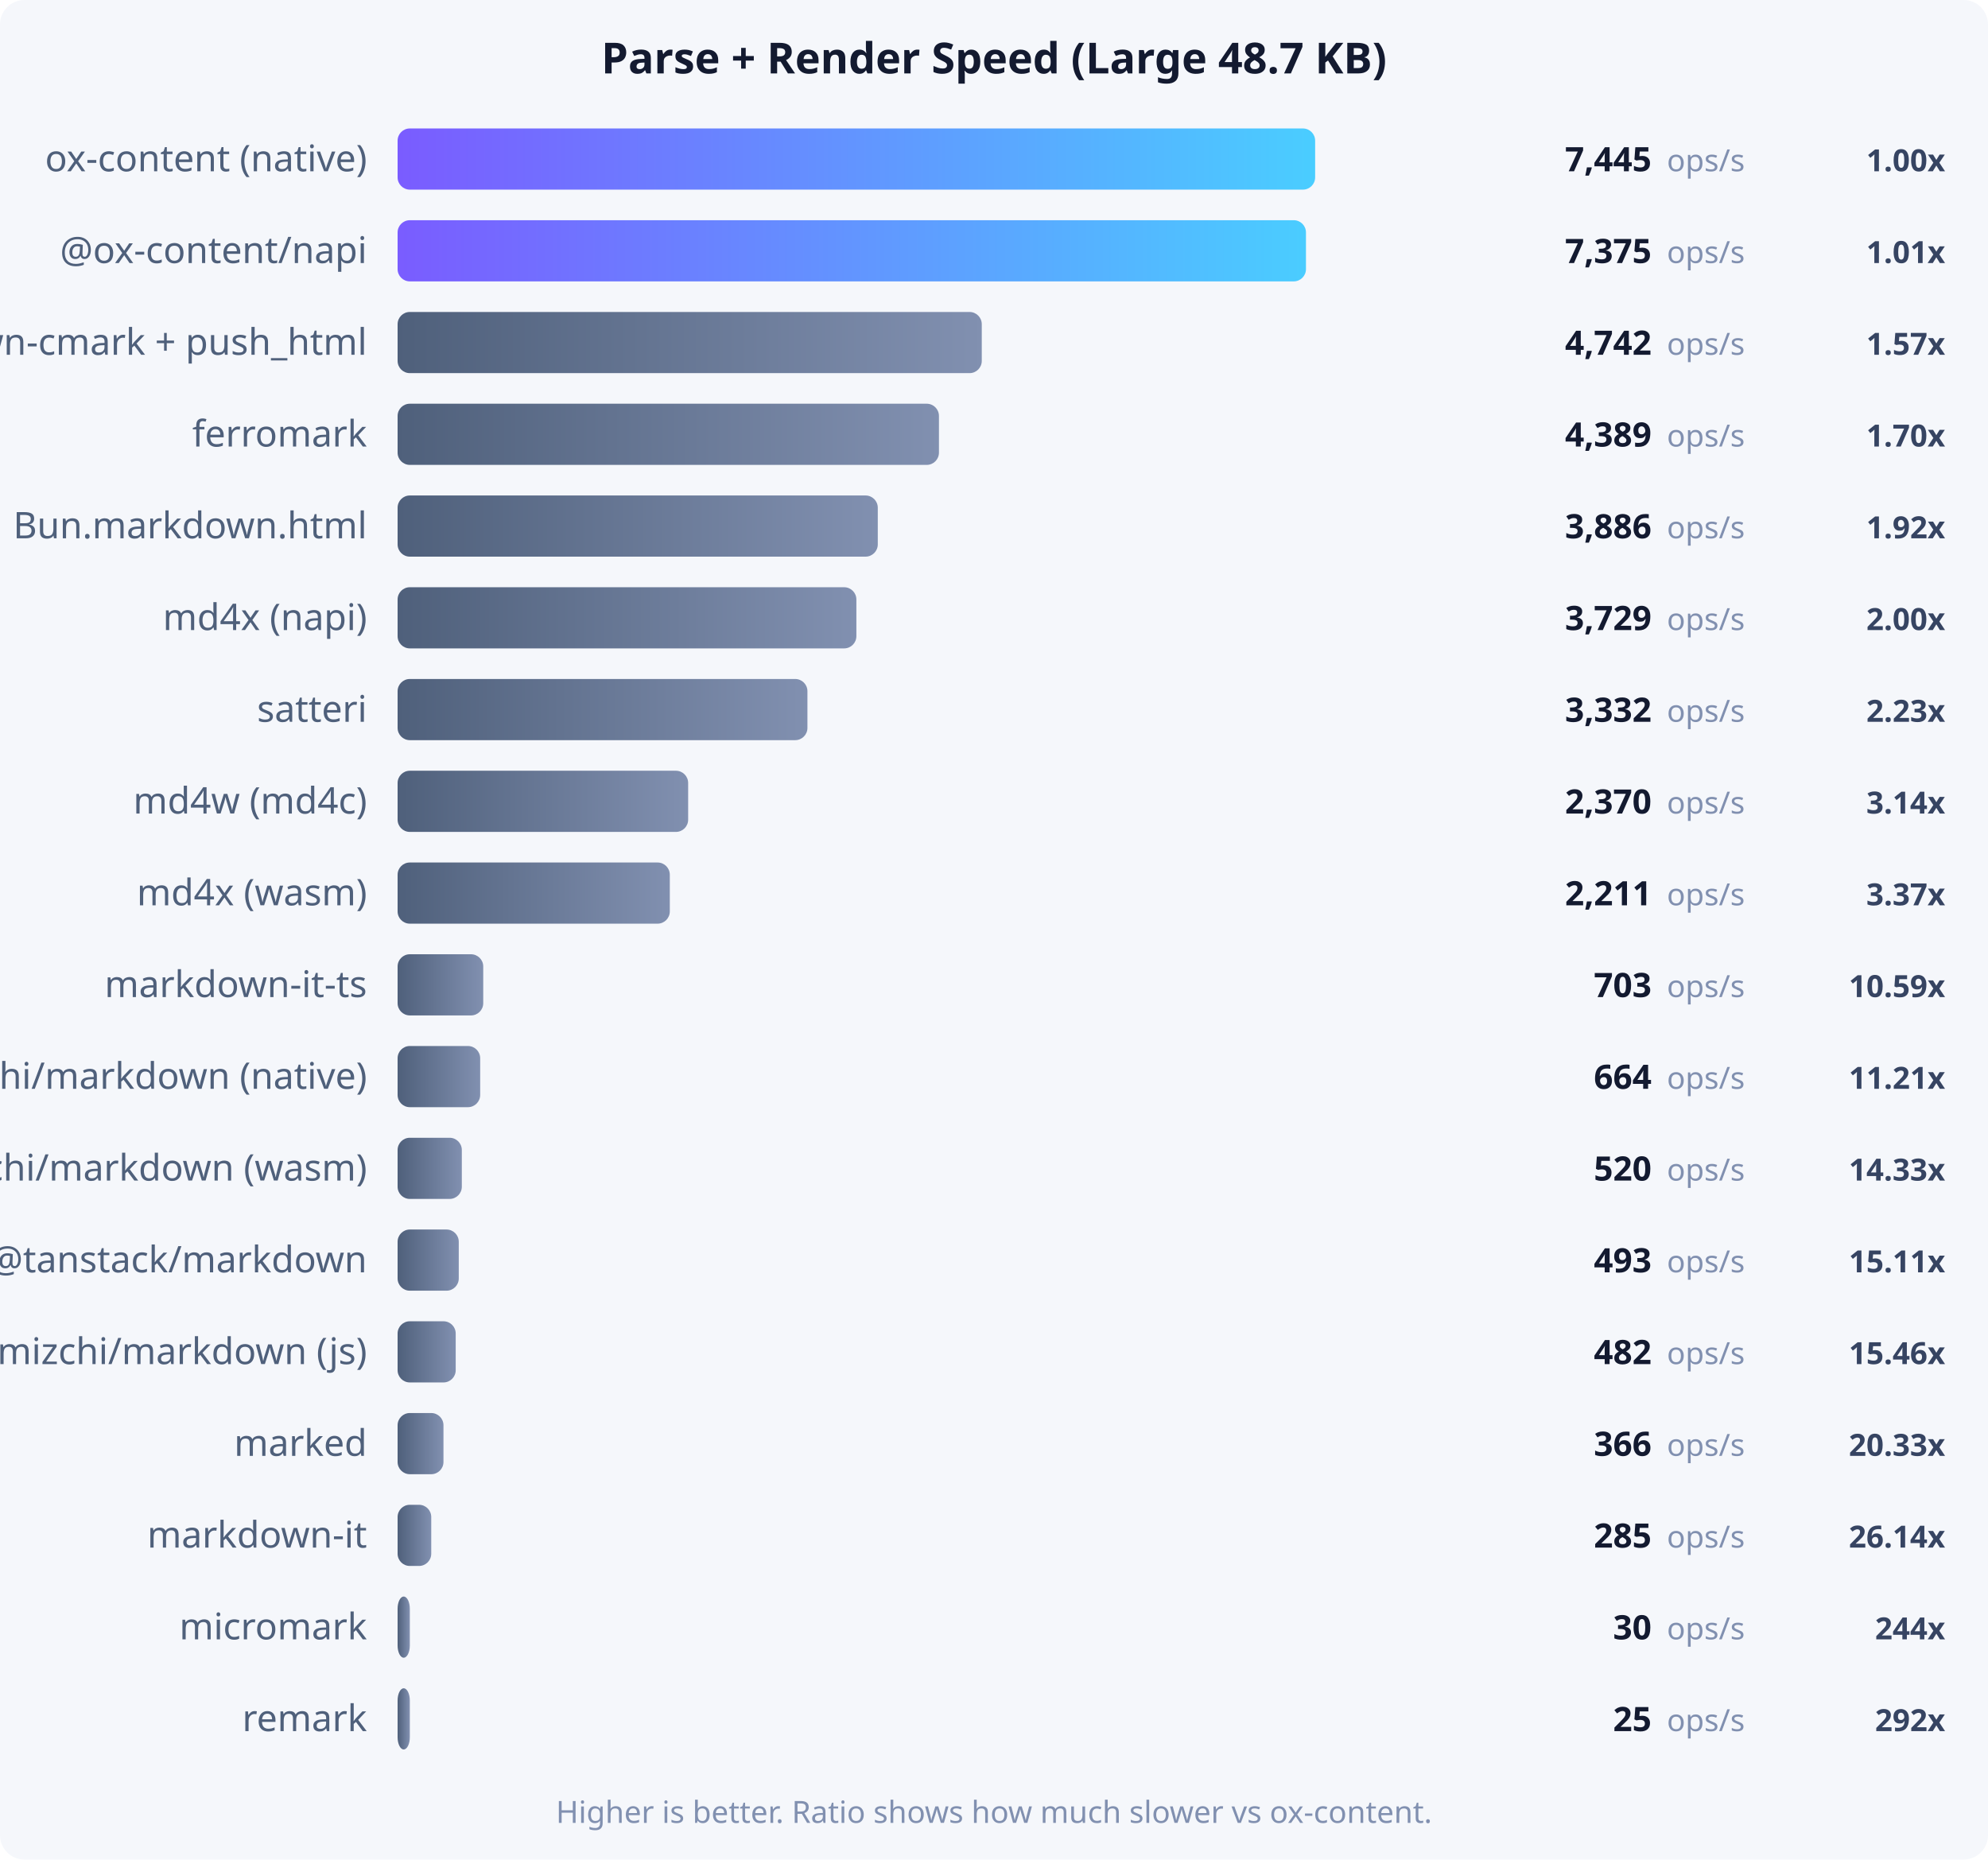
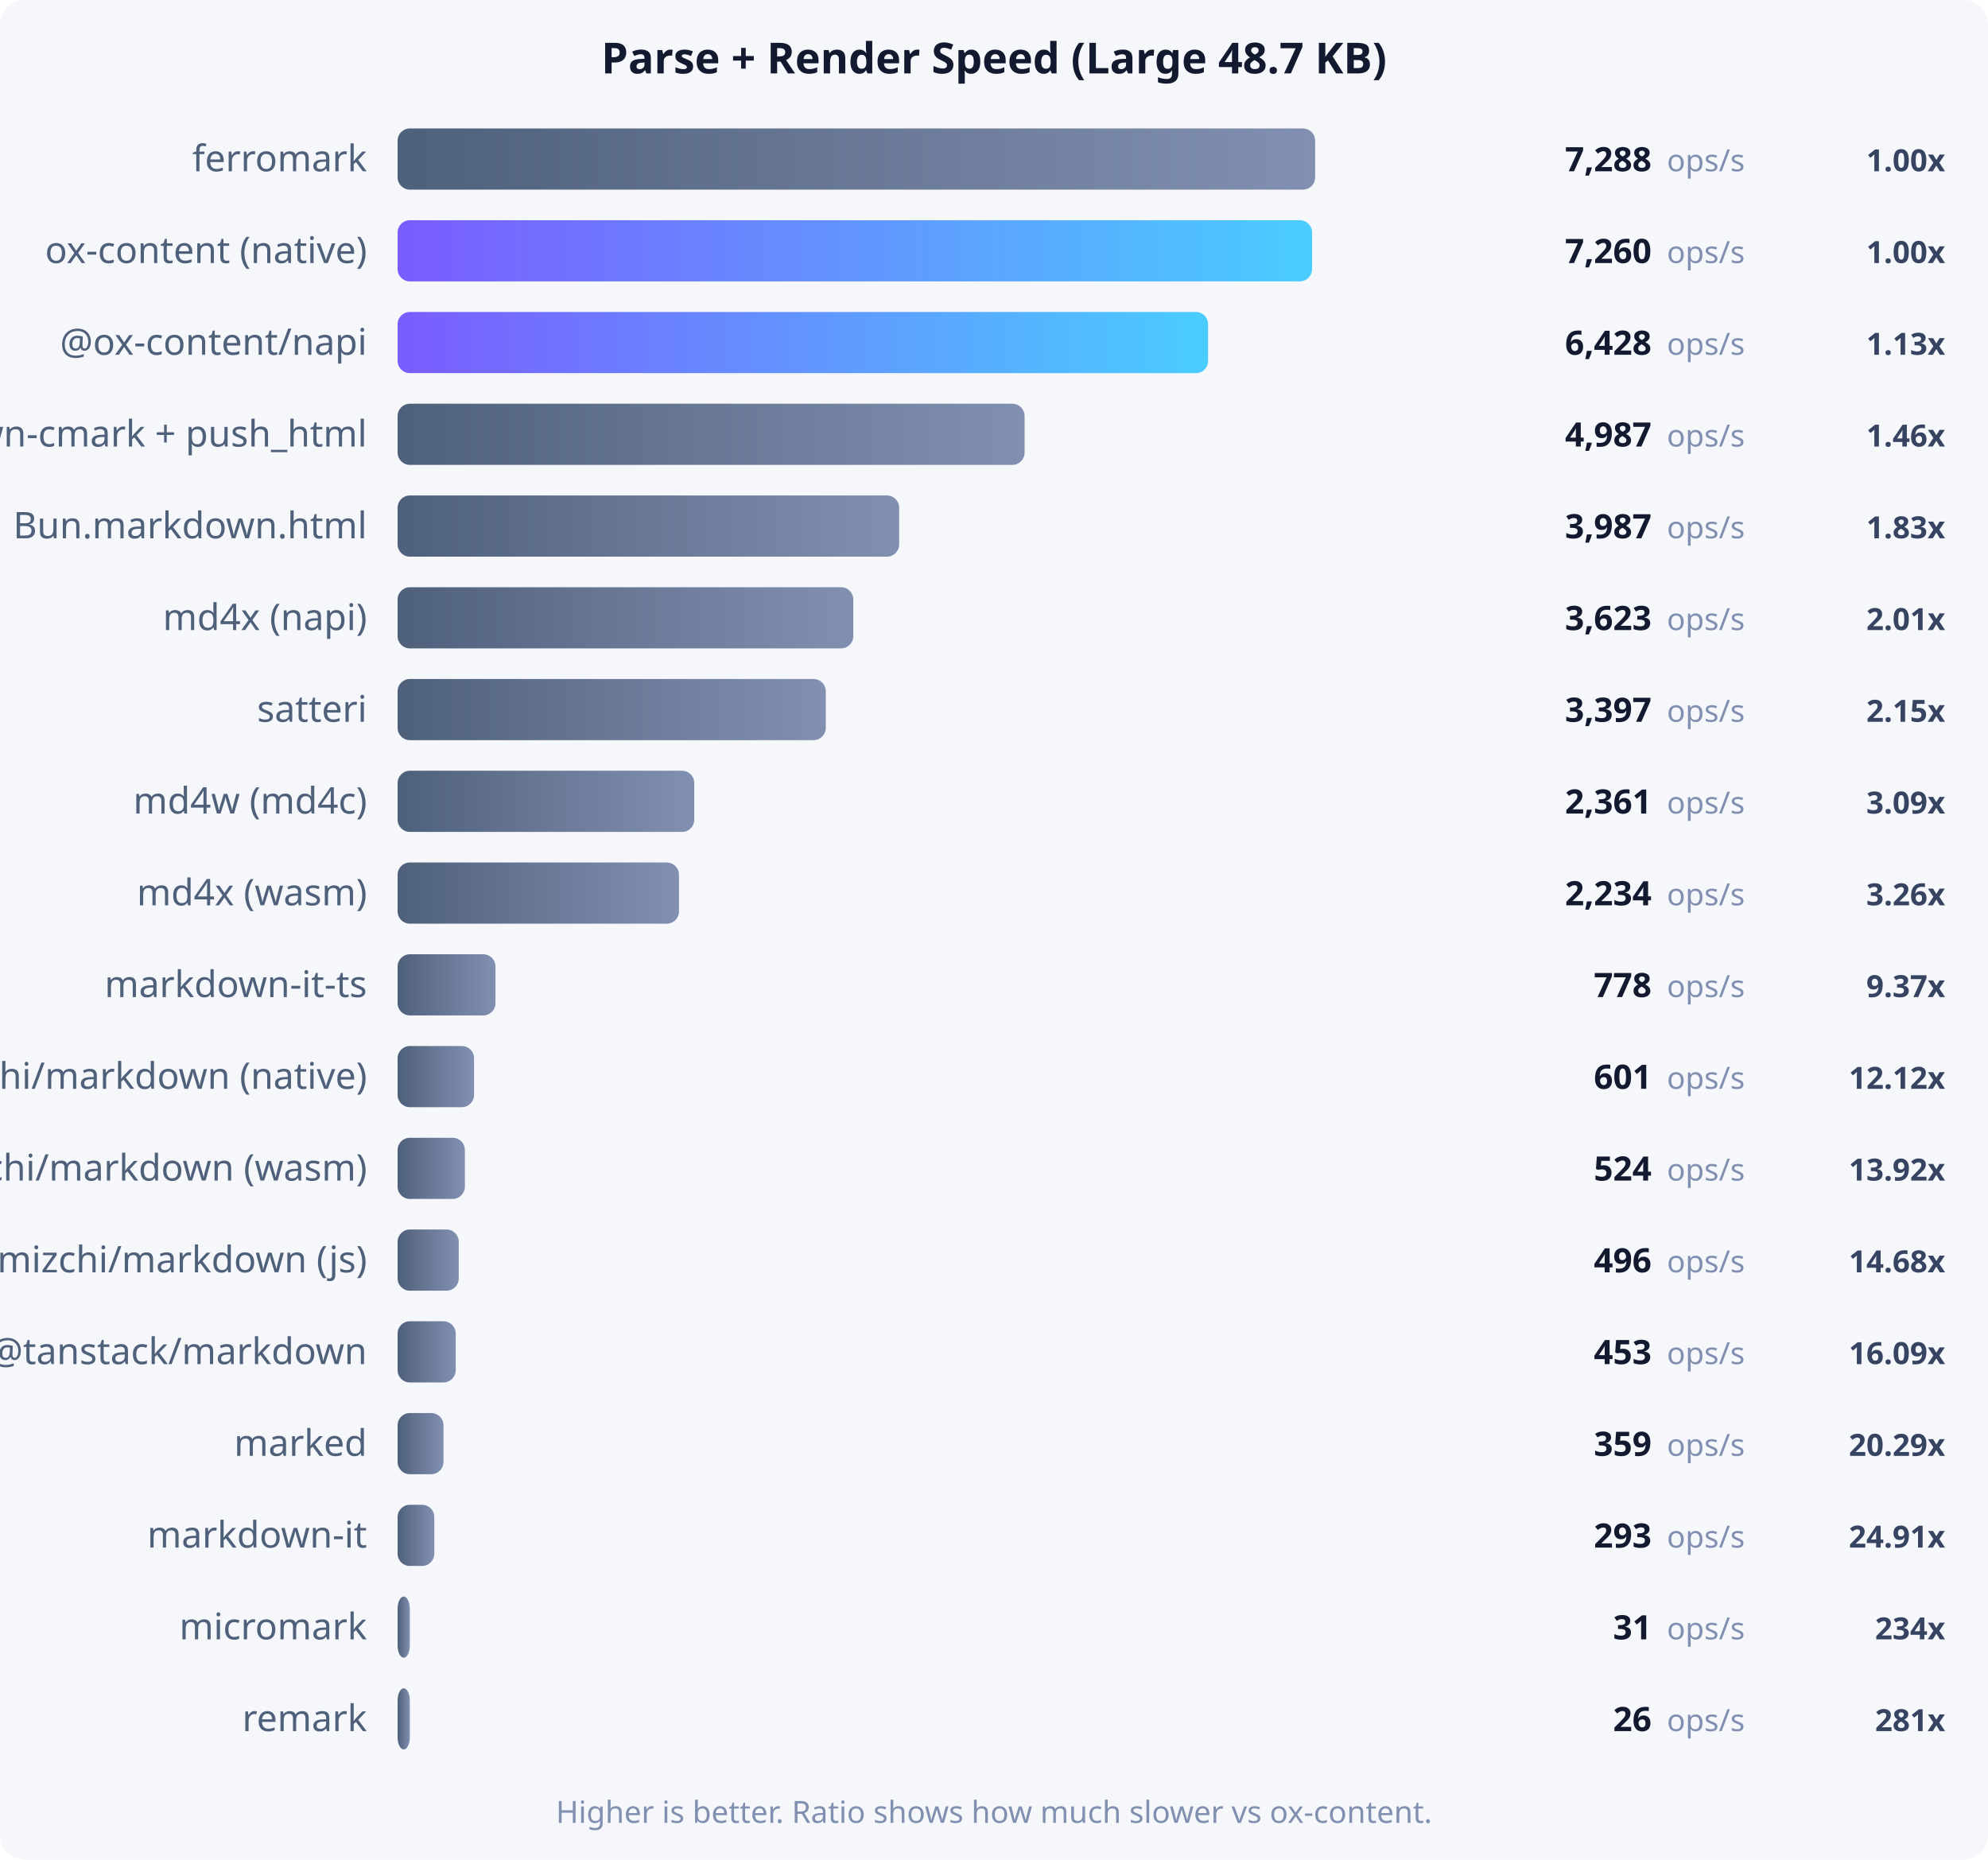
<svg xmlns="http://www.w3.org/2000/svg" viewBox="0 0 650 608">
  <defs>
    <linearGradient id="oxGrad" x1="0%" y1="0%" x2="100%" y2="0%">
      <stop offset="0%" style="stop-color:#7a5cff" />
      <stop offset="100%" style="stop-color:#4acdff" />
    </linearGradient>
    <linearGradient id="grayGrad" x1="0%" y1="0%" x2="100%" y2="0%">
      <stop offset="0%" style="stop-color:#4f607b" />
      <stop offset="100%" style="stop-color:#8190b0" />
    </linearGradient>
  </defs>
  <style>
    .title { font: bold 14px IBM Plex Sans, system-ui, sans-serif; fill: #131a30; }
    .label { font: 12px IBM Plex Sans, system-ui, sans-serif; fill: #4f607b; }
    .value { font: bold 11px IBM Plex Sans, system-ui, sans-serif; fill: #131a30; }
    .unit { font: 10px IBM Plex Sans, system-ui, sans-serif; fill: #8190b0; }
    .ratio { font: bold 10px IBM Plex Sans, system-ui, sans-serif; fill: #364462; }
  </style>
  <rect width="650" height="608" fill="#f5f7fb" rx="8" />
  <text x="325" y="24" text-anchor="middle" class="title">Parse + Render Speed (Large 48.7 KB)</text>
-   <text x="120" y="56" text-anchor="end" class="label">ox-content (native)</text>
-   <rect x="130" y="42" width="300" height="20" rx="4" fill="url(#oxGrad)" />
-   <text x="540" y="56" text-anchor="end" class="value">7,445</text>
+   <text x="120" y="56" text-anchor="end" class="label">ferromark</text>
+   <rect x="130" y="42" width="300" height="20" rx="4" fill="url(#grayGrad)" />
+   <text x="540" y="56" text-anchor="end" class="value">7,288</text>
  <text x="545" y="56" class="unit">ops/s</text>
  <text x="636" y="56" text-anchor="end" class="ratio">1.00x</text>
-   <text x="120" y="86" text-anchor="end" class="label">@ox-content/napi</text>
-   <rect x="130" y="72" width="297" height="20" rx="4" fill="url(#oxGrad)" />
-   <text x="540" y="86" text-anchor="end" class="value">7,375</text>
+   <text x="120" y="86" text-anchor="end" class="label">ox-content (native)</text>
+   <rect x="130" y="72" width="299" height="20" rx="4" fill="url(#oxGrad)" />
+   <text x="540" y="86" text-anchor="end" class="value">7,260</text>
  <text x="545" y="86" class="unit">ops/s</text>
-   <text x="636" y="86" text-anchor="end" class="ratio">1.01x</text>
-   <text x="120" y="116" text-anchor="end" class="label">pulldown-cmark + push_html</text>
-   <rect x="130" y="102" width="191" height="20" rx="4" fill="url(#grayGrad)" />
-   <text x="540" y="116" text-anchor="end" class="value">4,742</text>
+   <text x="636" y="86" text-anchor="end" class="ratio">1.00x</text>
+   <text x="120" y="116" text-anchor="end" class="label">@ox-content/napi</text>
+   <rect x="130" y="102" width="265" height="20" rx="4" fill="url(#oxGrad)" />
+   <text x="540" y="116" text-anchor="end" class="value">6,428</text>
  <text x="545" y="116" class="unit">ops/s</text>
-   <text x="636" y="116" text-anchor="end" class="ratio">1.57x</text>
-   <text x="120" y="146" text-anchor="end" class="label">ferromark</text>
-   <rect x="130" y="132" width="177" height="20" rx="4" fill="url(#grayGrad)" />
-   <text x="540" y="146" text-anchor="end" class="value">4,389</text>
+   <text x="636" y="116" text-anchor="end" class="ratio">1.13x</text>
+   <text x="120" y="146" text-anchor="end" class="label">pulldown-cmark + push_html</text>
+   <rect x="130" y="132" width="205" height="20" rx="4" fill="url(#grayGrad)" />
+   <text x="540" y="146" text-anchor="end" class="value">4,987</text>
  <text x="545" y="146" class="unit">ops/s</text>
-   <text x="636" y="146" text-anchor="end" class="ratio">1.70x</text>
+   <text x="636" y="146" text-anchor="end" class="ratio">1.46x</text>
  <text x="120" y="176" text-anchor="end" class="label">Bun.markdown.html</text>
-   <rect x="130" y="162" width="157" height="20" rx="4" fill="url(#grayGrad)" />
-   <text x="540" y="176" text-anchor="end" class="value">3,886</text>
+   <rect x="130" y="162" width="164" height="20" rx="4" fill="url(#grayGrad)" />
+   <text x="540" y="176" text-anchor="end" class="value">3,987</text>
  <text x="545" y="176" class="unit">ops/s</text>
-   <text x="636" y="176" text-anchor="end" class="ratio">1.92x</text>
+   <text x="636" y="176" text-anchor="end" class="ratio">1.83x</text>
  <text x="120" y="206" text-anchor="end" class="label">md4x (napi)</text>
-   <rect x="130" y="192" width="150" height="20" rx="4" fill="url(#grayGrad)" />
-   <text x="540" y="206" text-anchor="end" class="value">3,729</text>
+   <rect x="130" y="192" width="149" height="20" rx="4" fill="url(#grayGrad)" />
+   <text x="540" y="206" text-anchor="end" class="value">3,623</text>
  <text x="545" y="206" class="unit">ops/s</text>
-   <text x="636" y="206" text-anchor="end" class="ratio">2.00x</text>
+   <text x="636" y="206" text-anchor="end" class="ratio">2.01x</text>
  <text x="120" y="236" text-anchor="end" class="label">satteri</text>
-   <rect x="130" y="222" width="134" height="20" rx="4" fill="url(#grayGrad)" />
-   <text x="540" y="236" text-anchor="end" class="value">3,332</text>
+   <rect x="130" y="222" width="140" height="20" rx="4" fill="url(#grayGrad)" />
+   <text x="540" y="236" text-anchor="end" class="value">3,397</text>
  <text x="545" y="236" class="unit">ops/s</text>
-   <text x="636" y="236" text-anchor="end" class="ratio">2.23x</text>
+   <text x="636" y="236" text-anchor="end" class="ratio">2.15x</text>
  <text x="120" y="266" text-anchor="end" class="label">md4w (md4c)</text>
-   <rect x="130" y="252" width="95" height="20" rx="4" fill="url(#grayGrad)" />
-   <text x="540" y="266" text-anchor="end" class="value">2,370</text>
+   <rect x="130" y="252" width="97" height="20" rx="4" fill="url(#grayGrad)" />
+   <text x="540" y="266" text-anchor="end" class="value">2,361</text>
  <text x="545" y="266" class="unit">ops/s</text>
-   <text x="636" y="266" text-anchor="end" class="ratio">3.14x</text>
+   <text x="636" y="266" text-anchor="end" class="ratio">3.09x</text>
  <text x="120" y="296" text-anchor="end" class="label">md4x (wasm)</text>
-   <rect x="130" y="282" width="89" height="20" rx="4" fill="url(#grayGrad)" />
-   <text x="540" y="296" text-anchor="end" class="value">2,211</text>
+   <rect x="130" y="282" width="92" height="20" rx="4" fill="url(#grayGrad)" />
+   <text x="540" y="296" text-anchor="end" class="value">2,234</text>
  <text x="545" y="296" class="unit">ops/s</text>
-   <text x="636" y="296" text-anchor="end" class="ratio">3.37x</text>
+   <text x="636" y="296" text-anchor="end" class="ratio">3.26x</text>
  <text x="120" y="326" text-anchor="end" class="label">markdown-it-ts</text>
-   <rect x="130" y="312" width="28" height="20" rx="4" fill="url(#grayGrad)" />
-   <text x="540" y="326" text-anchor="end" class="value">703</text>
+   <rect x="130" y="312" width="32" height="20" rx="4" fill="url(#grayGrad)" />
+   <text x="540" y="326" text-anchor="end" class="value">778</text>
  <text x="545" y="326" class="unit">ops/s</text>
-   <text x="636" y="326" text-anchor="end" class="ratio">10.59x</text>
+   <text x="636" y="326" text-anchor="end" class="ratio">9.37x</text>
  <text x="120" y="356" text-anchor="end" class="label">@mizchi/markdown (native)</text>
-   <rect x="130" y="342" width="27" height="20" rx="4" fill="url(#grayGrad)" />
-   <text x="540" y="356" text-anchor="end" class="value">664</text>
+   <rect x="130" y="342" width="25" height="20" rx="4" fill="url(#grayGrad)" />
+   <text x="540" y="356" text-anchor="end" class="value">601</text>
  <text x="545" y="356" class="unit">ops/s</text>
-   <text x="636" y="356" text-anchor="end" class="ratio">11.21x</text>
+   <text x="636" y="356" text-anchor="end" class="ratio">12.12x</text>
  <text x="120" y="386" text-anchor="end" class="label">@mizchi/markdown (wasm)</text>
-   <rect x="130" y="372" width="21" height="20" rx="4" fill="url(#grayGrad)" />
-   <text x="540" y="386" text-anchor="end" class="value">520</text>
+   <rect x="130" y="372" width="22" height="20" rx="4" fill="url(#grayGrad)" />
+   <text x="540" y="386" text-anchor="end" class="value">524</text>
  <text x="545" y="386" class="unit">ops/s</text>
-   <text x="636" y="386" text-anchor="end" class="ratio">14.33x</text>
-   <text x="120" y="416" text-anchor="end" class="label">@tanstack/markdown</text>
+   <text x="636" y="386" text-anchor="end" class="ratio">13.92x</text>
+   <text x="120" y="416" text-anchor="end" class="label">@mizchi/markdown (js)</text>
  <rect x="130" y="402" width="20" height="20" rx="4" fill="url(#grayGrad)" />
-   <text x="540" y="416" text-anchor="end" class="value">493</text>
+   <text x="540" y="416" text-anchor="end" class="value">496</text>
  <text x="545" y="416" class="unit">ops/s</text>
-   <text x="636" y="416" text-anchor="end" class="ratio">15.11x</text>
-   <text x="120" y="446" text-anchor="end" class="label">@mizchi/markdown (js)</text>
+   <text x="636" y="416" text-anchor="end" class="ratio">14.68x</text>
+   <text x="120" y="446" text-anchor="end" class="label">@tanstack/markdown</text>
  <rect x="130" y="432" width="19" height="20" rx="4" fill="url(#grayGrad)" />
-   <text x="540" y="446" text-anchor="end" class="value">482</text>
+   <text x="540" y="446" text-anchor="end" class="value">453</text>
  <text x="545" y="446" class="unit">ops/s</text>
-   <text x="636" y="446" text-anchor="end" class="ratio">15.46x</text>
+   <text x="636" y="446" text-anchor="end" class="ratio">16.09x</text>
  <text x="120" y="476" text-anchor="end" class="label">marked</text>
  <rect x="130" y="462" width="15" height="20" rx="4" fill="url(#grayGrad)" />
-   <text x="540" y="476" text-anchor="end" class="value">366</text>
+   <text x="540" y="476" text-anchor="end" class="value">359</text>
  <text x="545" y="476" class="unit">ops/s</text>
-   <text x="636" y="476" text-anchor="end" class="ratio">20.33x</text>
+   <text x="636" y="476" text-anchor="end" class="ratio">20.29x</text>
  <text x="120" y="506" text-anchor="end" class="label">markdown-it</text>
-   <rect x="130" y="492" width="11" height="20" rx="4" fill="url(#grayGrad)" />
-   <text x="540" y="506" text-anchor="end" class="value">285</text>
+   <rect x="130" y="492" width="12" height="20" rx="4" fill="url(#grayGrad)" />
+   <text x="540" y="506" text-anchor="end" class="value">293</text>
  <text x="545" y="506" class="unit">ops/s</text>
-   <text x="636" y="506" text-anchor="end" class="ratio">26.14x</text>
+   <text x="636" y="506" text-anchor="end" class="ratio">24.91x</text>
  <text x="120" y="536" text-anchor="end" class="label">micromark</text>
  <rect x="130" y="522" width="4" height="20" rx="4" fill="url(#grayGrad)" />
-   <text x="540" y="536" text-anchor="end" class="value">30</text>
+   <text x="540" y="536" text-anchor="end" class="value">31</text>
  <text x="545" y="536" class="unit">ops/s</text>
-   <text x="636" y="536" text-anchor="end" class="ratio">244x</text>
+   <text x="636" y="536" text-anchor="end" class="ratio">234x</text>
  <text x="120" y="566" text-anchor="end" class="label">remark</text>
  <rect x="130" y="552" width="4" height="20" rx="4" fill="url(#grayGrad)" />
-   <text x="540" y="566" text-anchor="end" class="value">25</text>
+   <text x="540" y="566" text-anchor="end" class="value">26</text>
  <text x="545" y="566" class="unit">ops/s</text>
-   <text x="636" y="566" text-anchor="end" class="ratio">292x</text>
+   <text x="636" y="566" text-anchor="end" class="ratio">281x</text>
  <text x="325" y="596" text-anchor="middle" class="unit">Higher is better. Ratio shows how much slower vs ox-content.</text>
</svg>
